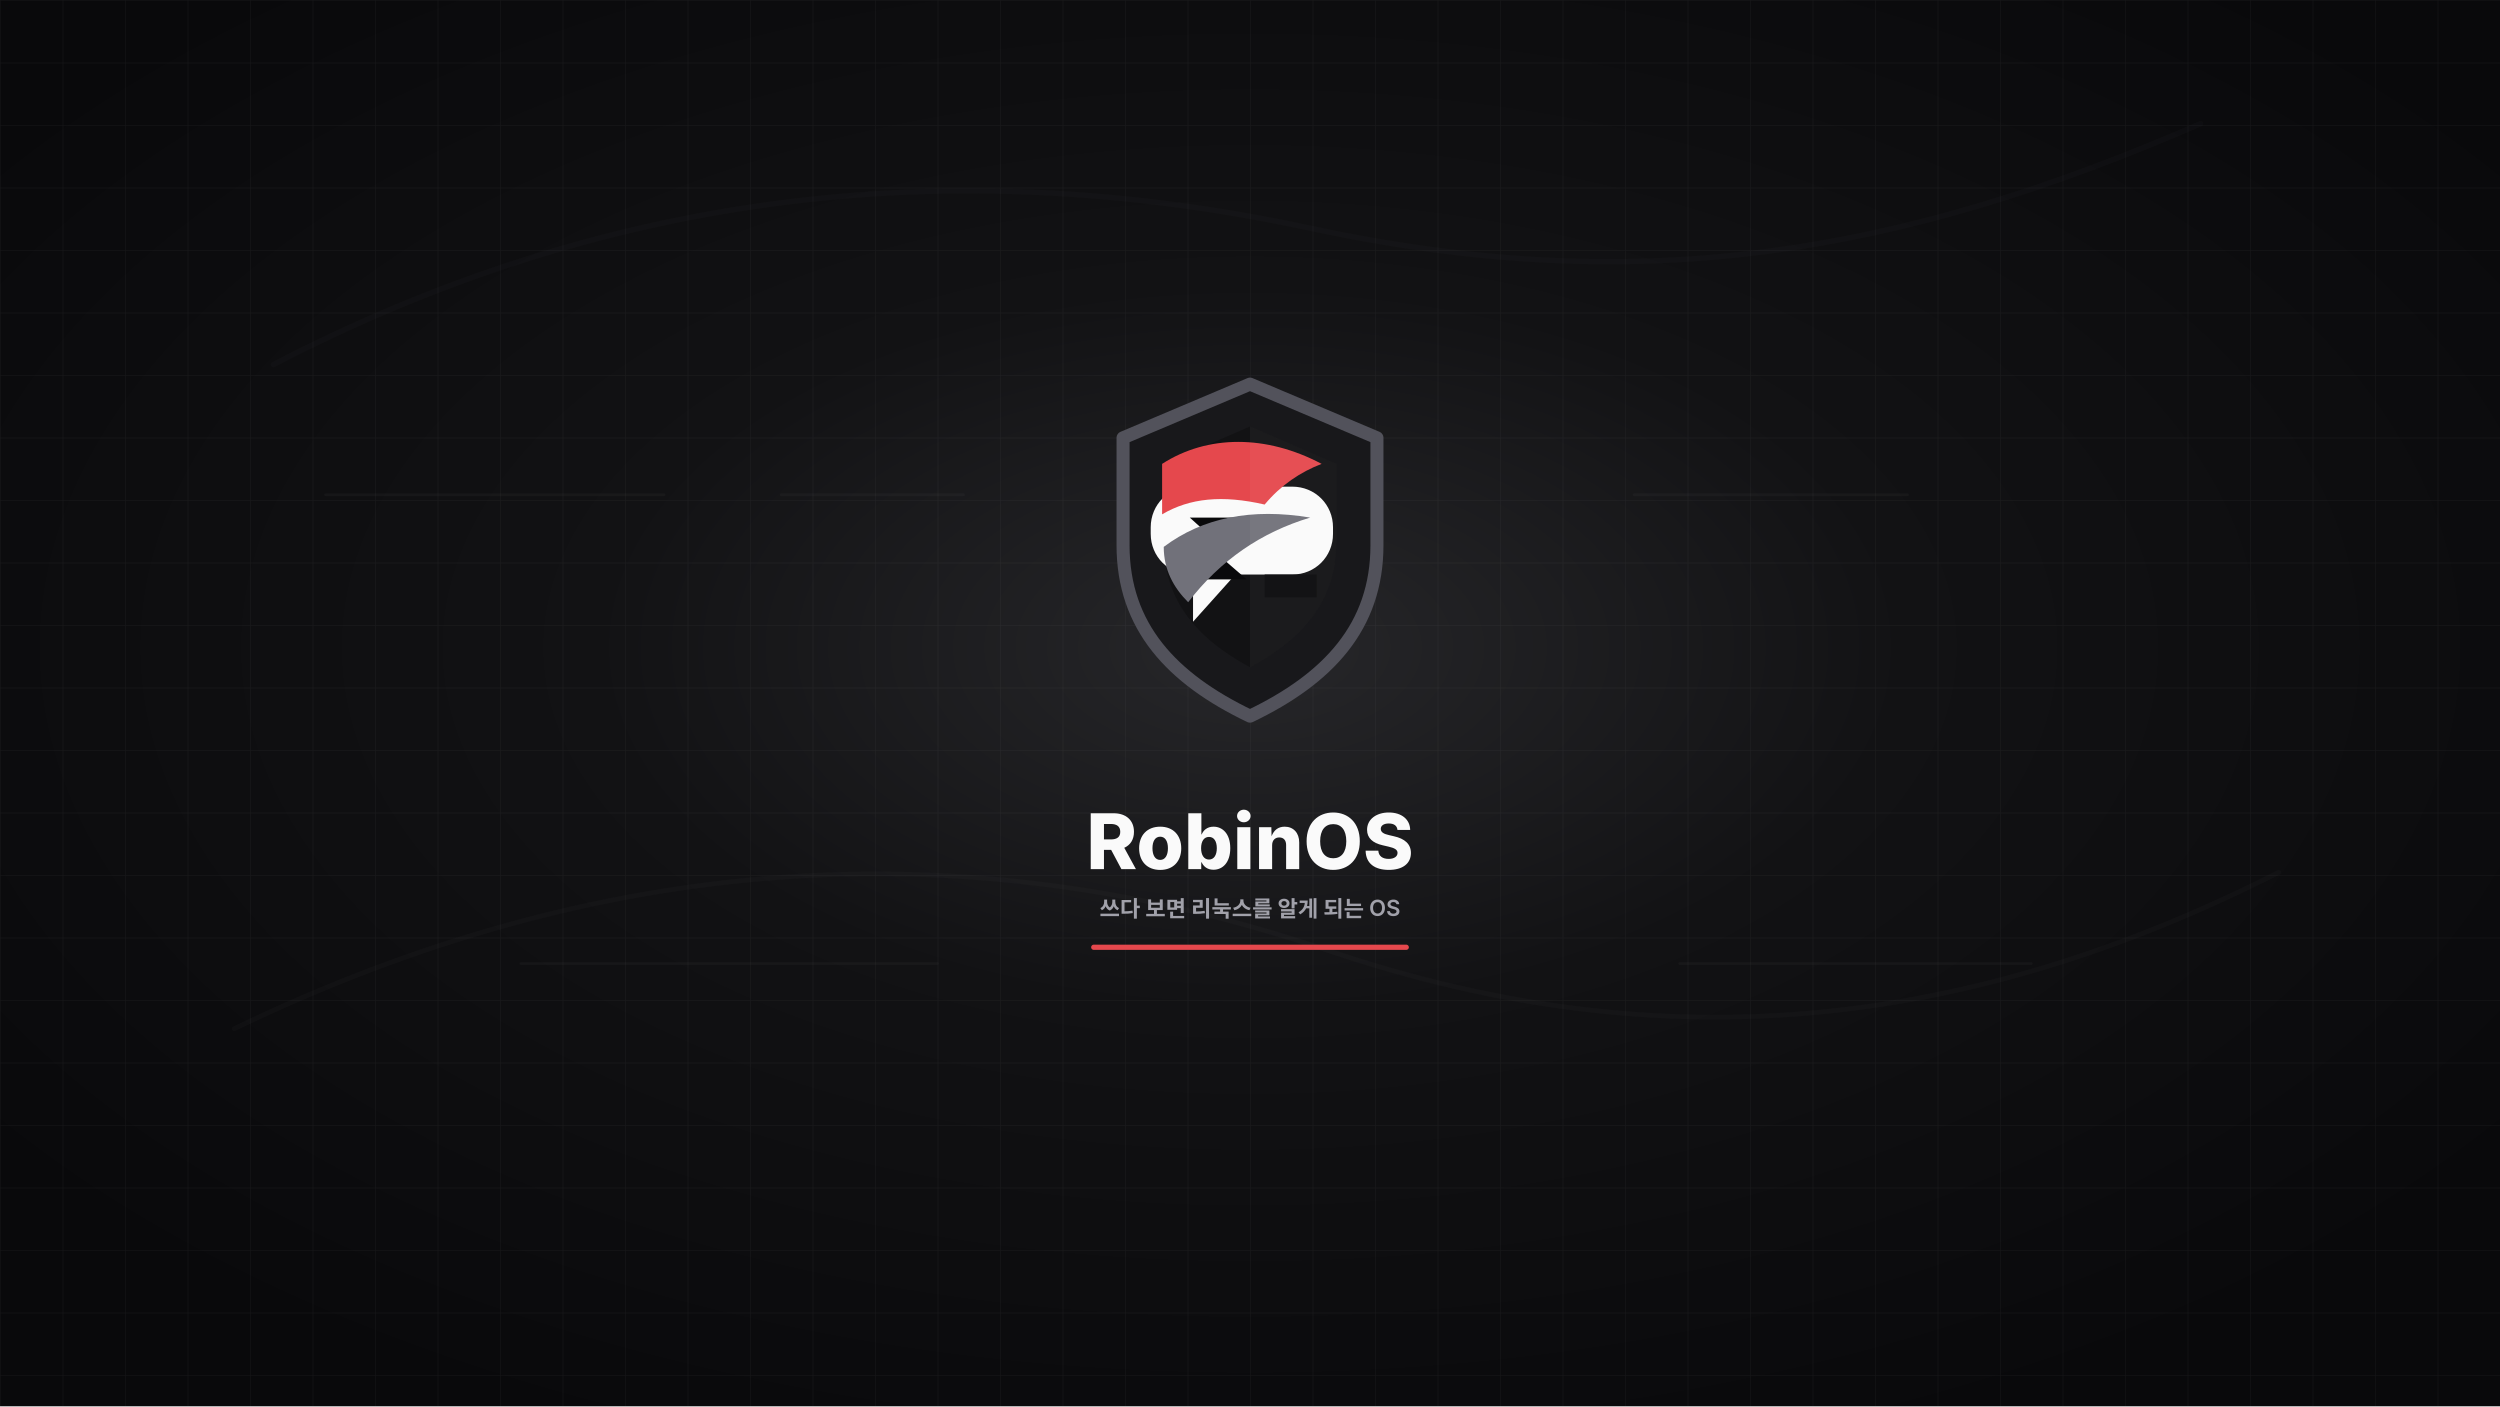
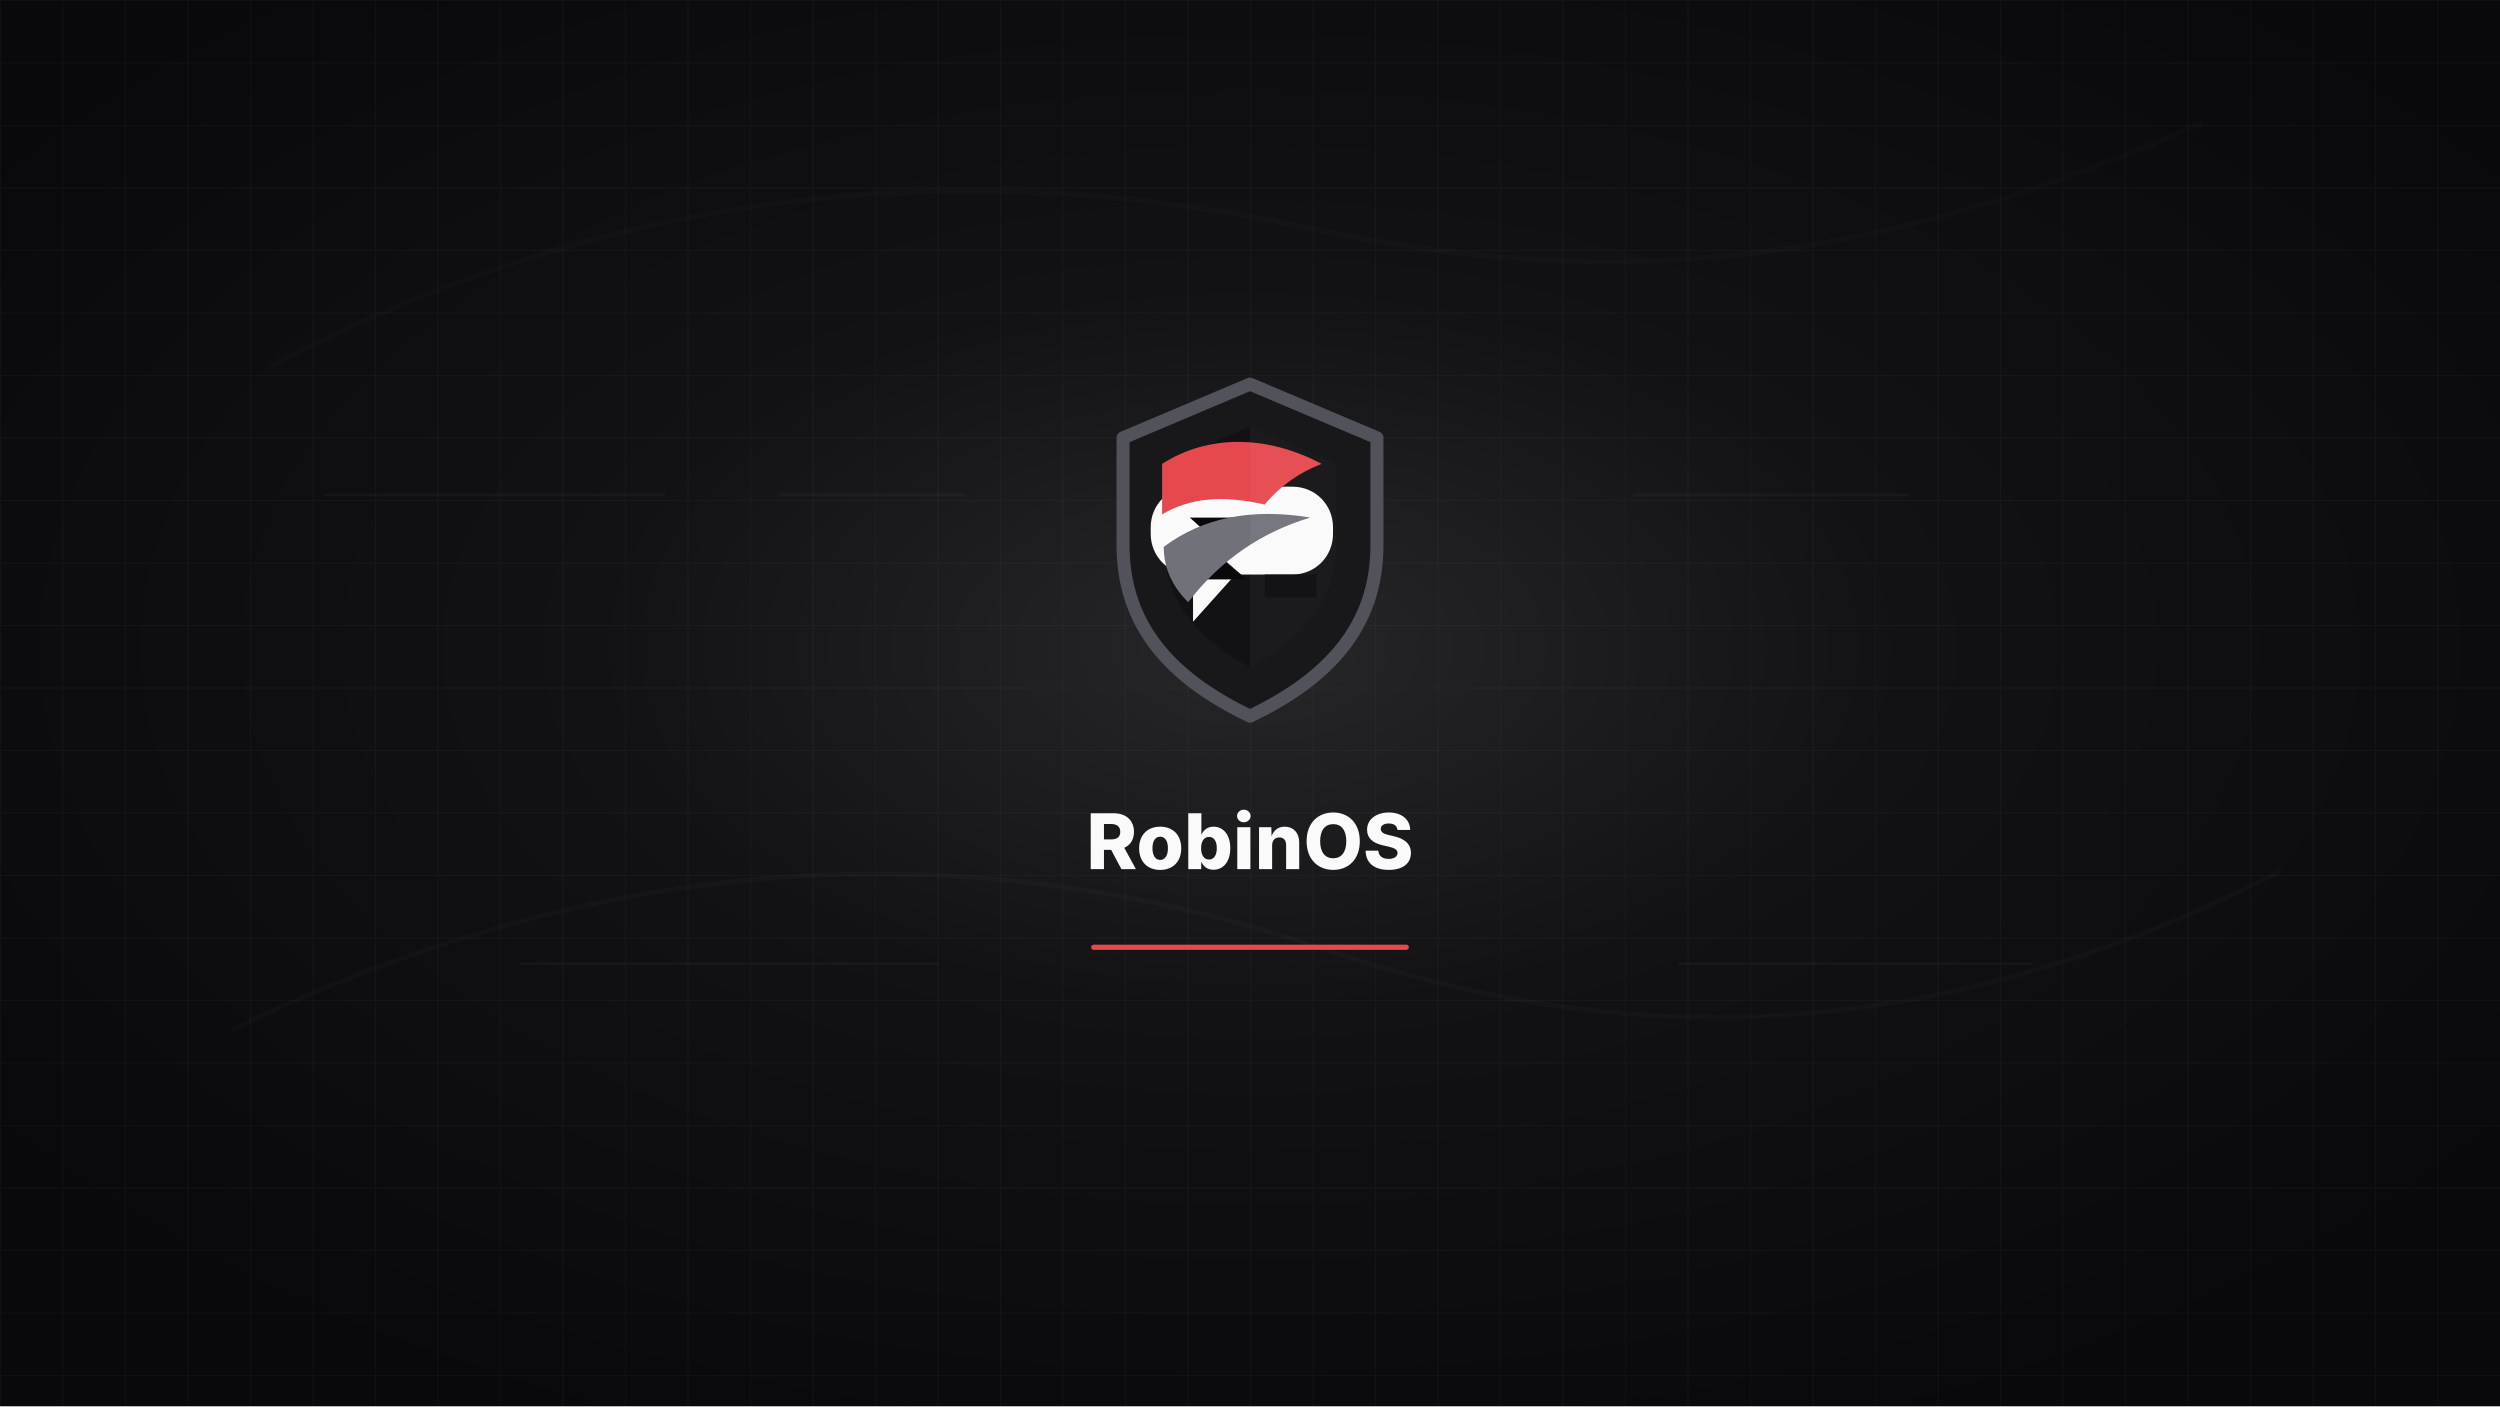
<svg xmlns="http://www.w3.org/2000/svg" viewBox="0 0 3840 2160" role="img" aria-labelledby="title desc">
  <defs>
    <radialGradient id="centerGlow" cx="50%" cy="46%" r="62%">
      <stop offset="0" stop-color="#27272A" />
      <stop offset=".42" stop-color="#121214" />
      <stop offset="1" stop-color="#09090B" />
    </radialGradient>
    <linearGradient id="cyanEdge" x1="1620" y1="620" x2="2220" y2="1540" gradientUnits="userSpaceOnUse">
      <stop offset="0" stop-color="#52525B" />
      <stop offset="1" stop-color="#27272A" />
    </linearGradient>
    <pattern id="grid" width="96" height="96" patternUnits="userSpaceOnUse">
      <path d="M96 0H0v96" fill="none" stroke="#FAFAFA" stroke-opacity=".045" stroke-width="2" />
    </pattern>
  </defs>
  <rect width="3840" height="2160" fill="url(#centerGlow)" />
  <rect width="3840" height="2160" fill="url(#grid)" />
  <g opacity=".28" fill="none" stroke-linecap="round">
    <path d="M420 560c500-260 1030-330 1590-210 510 110 910 40 1370-160" stroke="#52525B" stroke-opacity=".20" stroke-width="8" />
    <path d="M360 1580c560-270 1120-310 1680-120 520 176 990 118 1460-120" stroke="#71717A" stroke-opacity=".16" stroke-width="7" />
    <path d="M500 760h520m180 0h280m1030 0h420m-2130 720h640m1140 0h540" stroke="#FAFAFA" stroke-opacity=".10" stroke-width="4" />
  </g>
  <g transform="translate(1600 520) scale(2.5)">
    <path d="M128 28 206 61v66c0 50-30 82-78 105-48-23-78-55-78-105V61l78-33Z" fill="#18181B" stroke="url(#cyanEdge)" stroke-width="8" stroke-linejoin="round" />
    <path d="M128 54 181 77v48c0 34-18 58-53 77-35-19-53-43-53-77V77l53-23Z" fill="#121214" />
    <path d="M92 91h62c14 0 25 11 25 25v4c0 14-11 25-25 25h-35l-26 29v-29h-1c-14 0-25-11-25-25v-4c0-14 11-25 25-25Z" fill="#FAFAFA" />
    <path d="M91 110h35l-22 19 22 19H91l21-19-21-19Z" fill="#09090B" />
    <path d="M137 145h32v14h-32z" fill="#09090B" />
    <path d="M74 77c28-18 64-18 98 0-13 5-25 13-35 25-26-6-46-4-63 6V77Z" fill="#E5484D" />
    <path d="M75 128c24-18 54-24 90-18-30 9-55 26-75 52-9-9-15-20-15-34Z" fill="#71717A" />
    <path d="M128 54 181 77v48c0 34-18 58-53 77V54Z" fill="#FFFFFF" opacity=".04" />
  </g>
  <text x="1920" y="1335" text-anchor="middle" fill="#FAFAFA" font-family="Inter, Pretendard, Noto Sans, Arial, sans-serif" font-size="118" font-weight="800">RobinOS</text>
-   <text x="1920" y="1408" text-anchor="middle" fill="#A1A1AA" font-family="Inter, Pretendard, Noto Sans, Arial, sans-serif" font-size="34" font-weight="600">쓰다 보면 리눅스를 알게 되는 OS</text>
  <path d="M1680 1455h480" stroke="#E5484D" stroke-width="8" stroke-linecap="round" />
</svg>
